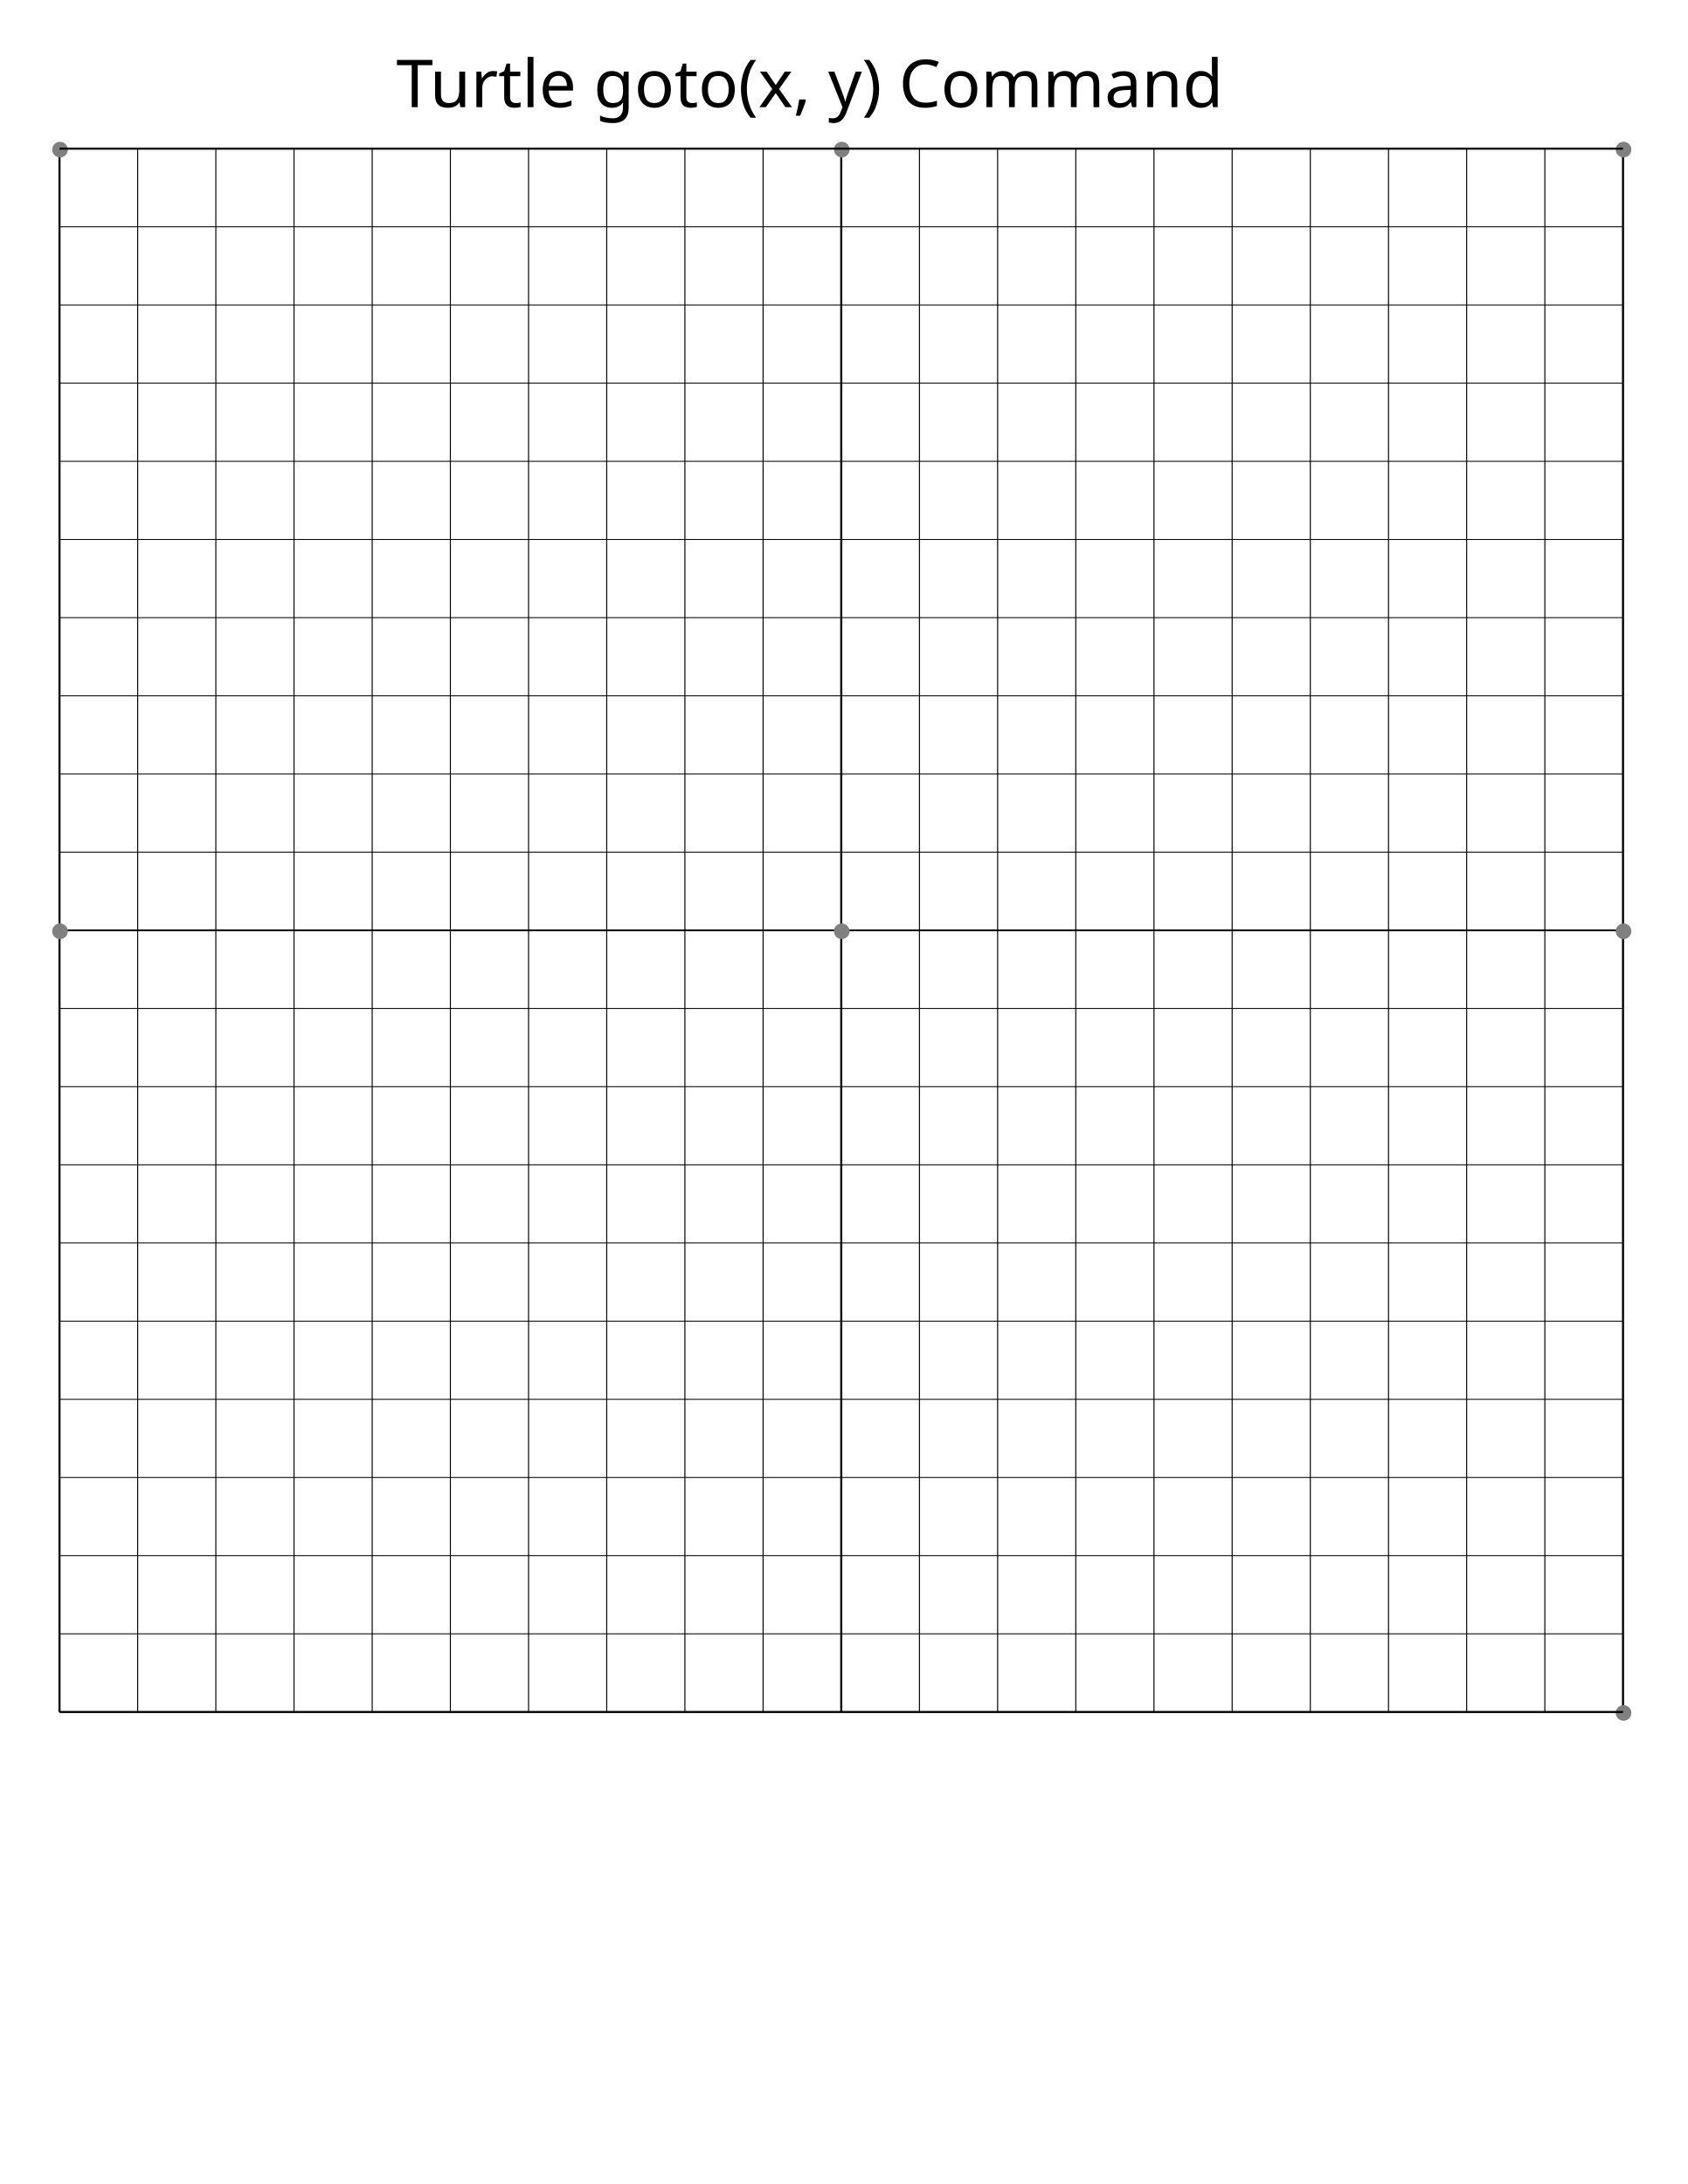
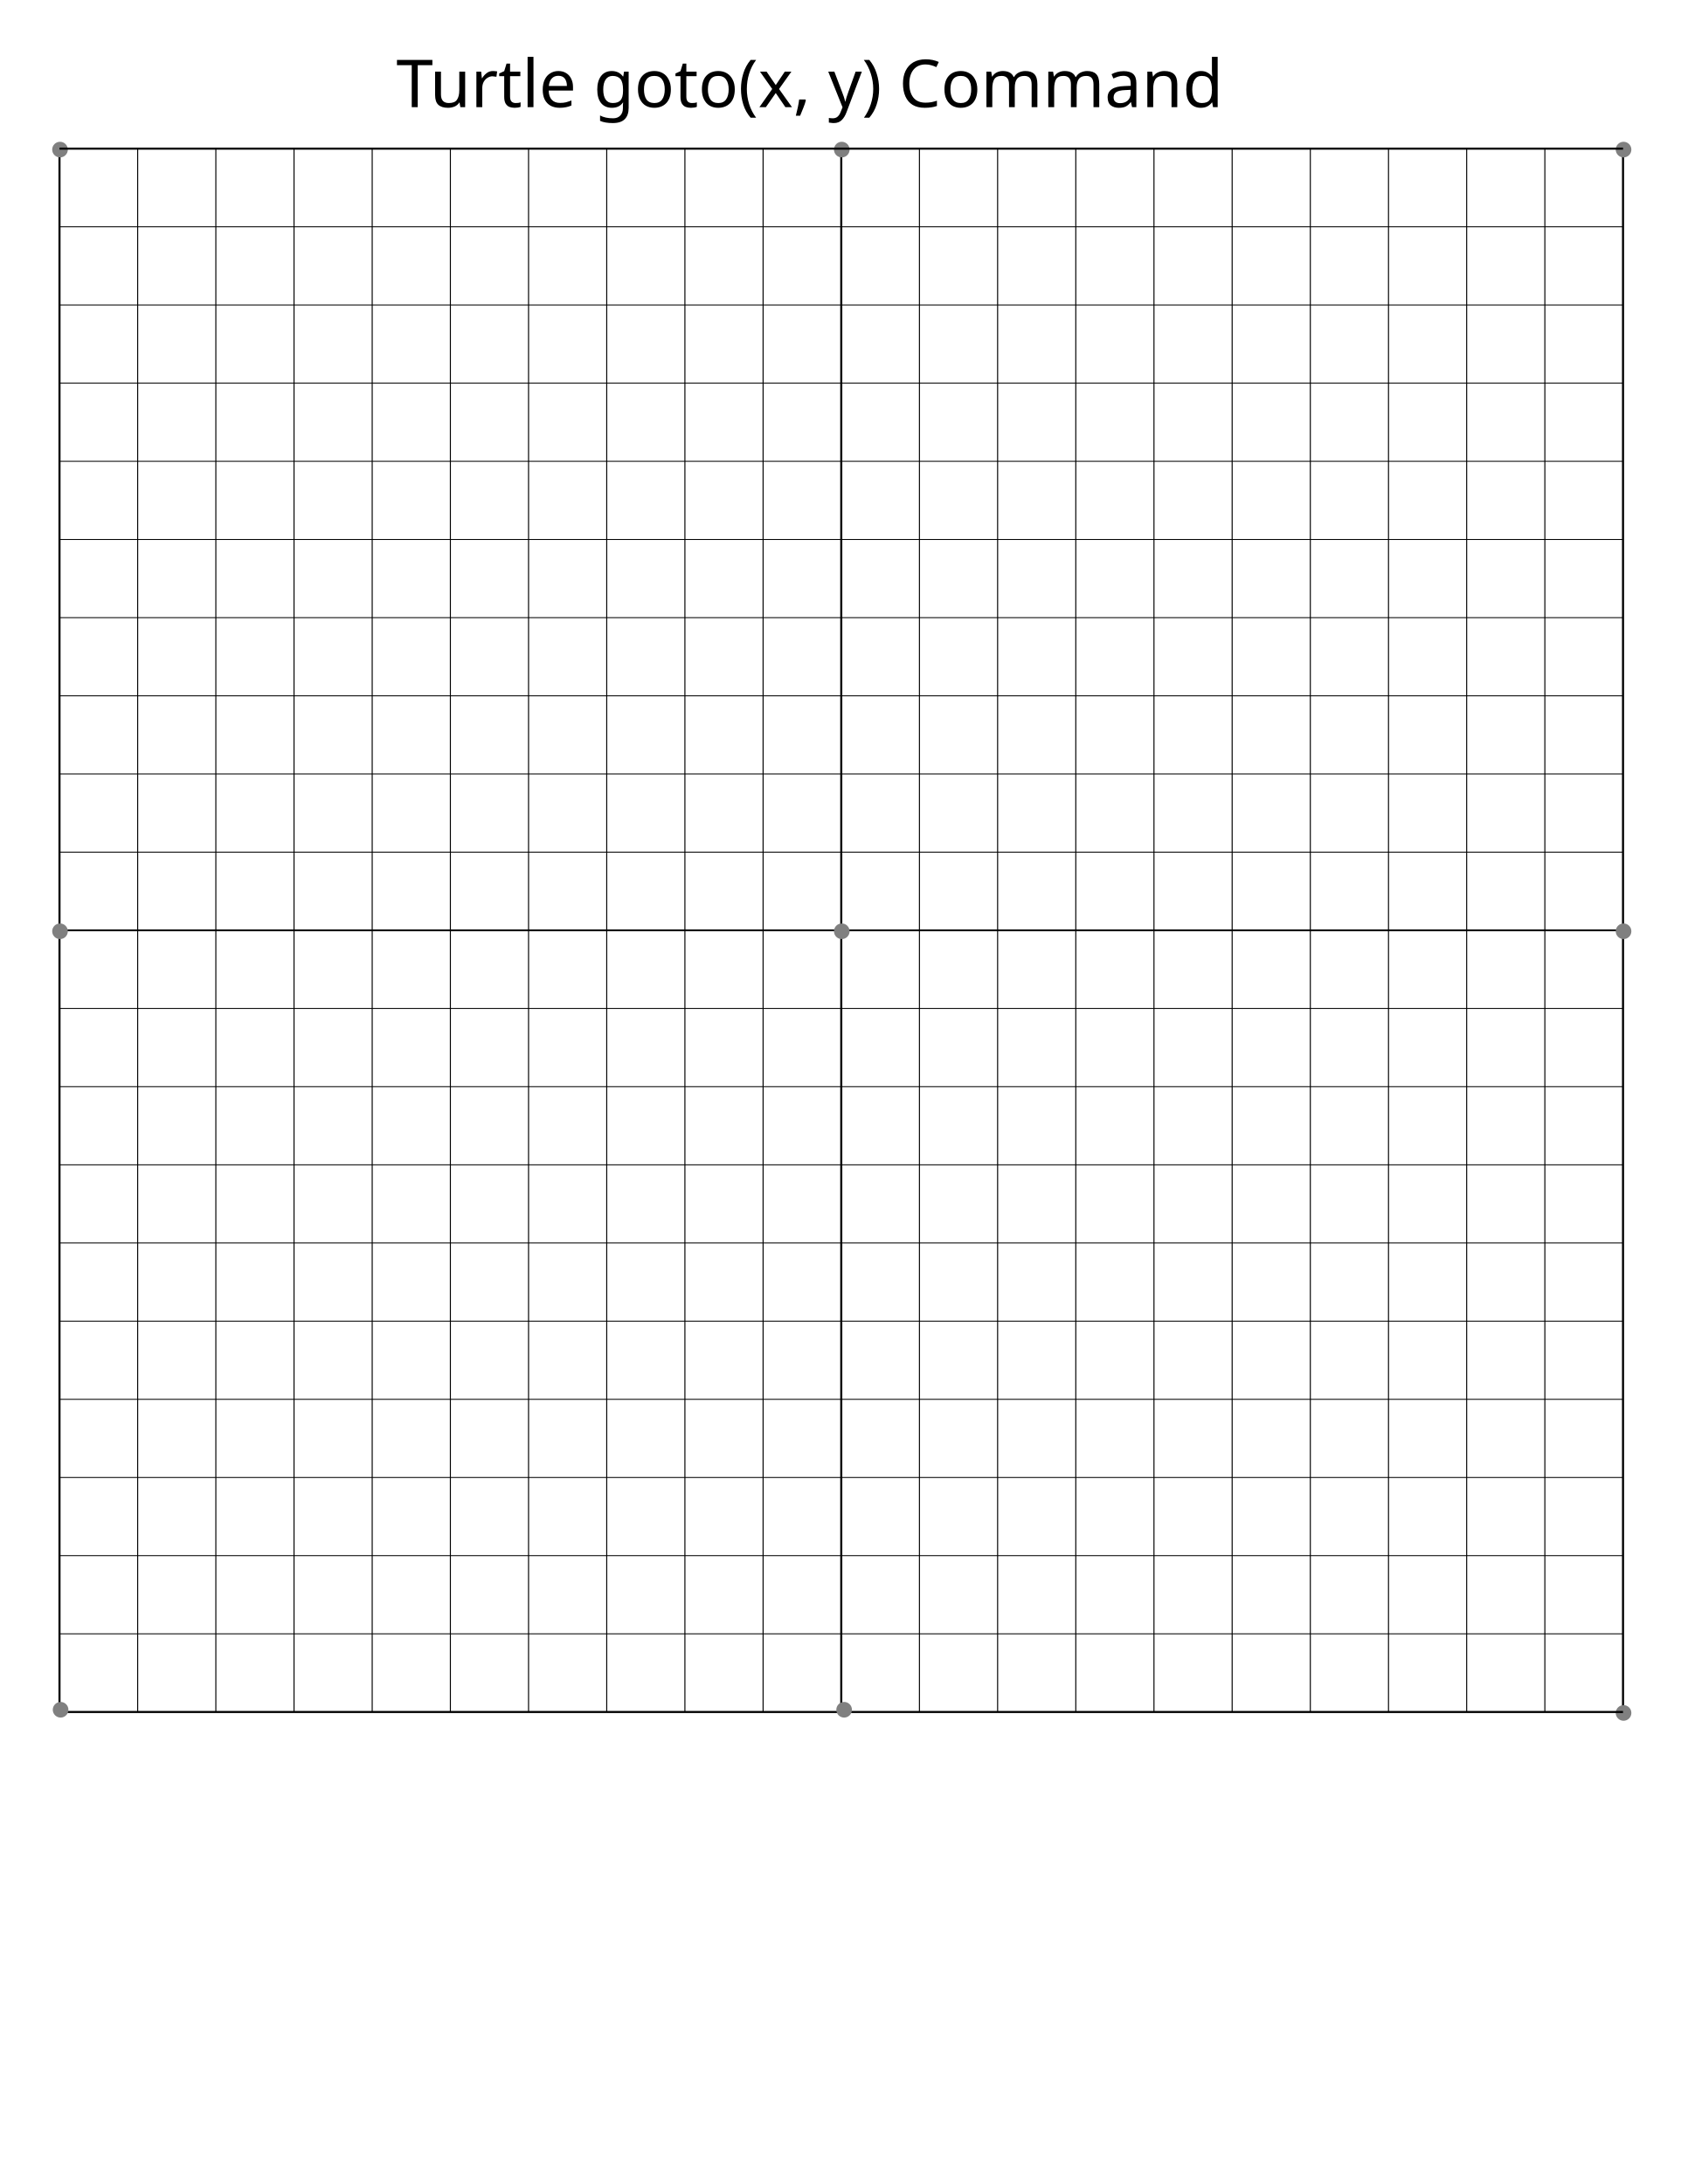
<svg xmlns="http://www.w3.org/2000/svg" width="8.5in" height="11in" viewBox="0 0 215.9 279.4" version="1.1" id="svg1045">
  <defs id="defs1039" />
  <g id="layer1" transform="translate(0,-17.6)">
    <path style="fill:none;fill-rule:evenodd;stroke:#000000;stroke-width:0.232;stroke-linecap:butt;stroke-linejoin:miter;stroke-opacity:1" d="M 7.61,136.615 H 207.61 v 0" id="path6765" />
    <path style="fill:none;fill-rule:evenodd;stroke:#000000;stroke-width:0.265;stroke-linecap:butt;stroke-linejoin:miter;stroke-opacity:1" d="M 107.61,36.615 V 236.615" id="path6767" />
    <path style="fill:none;fill-rule:evenodd;stroke:#000000;stroke-width:0.116;stroke-linecap:butt;stroke-linejoin:miter;stroke-opacity:1" d="M 7.61,76.615 H 207.61" id="path6771" />
    <path style="fill:none;fill-rule:evenodd;stroke:#000000;stroke-width:0.116;stroke-linecap:butt;stroke-linejoin:miter;stroke-opacity:1" d="M 7.61,66.615 H 207.61" id="path6773" />
    <path style="fill:none;fill-rule:evenodd;stroke:#000000;stroke-width:0.116;stroke-linecap:butt;stroke-linejoin:miter;stroke-opacity:1" d="M 7.61,56.615 H 207.61" id="path6775" />
    <path style="fill:none;fill-rule:evenodd;stroke:#000000;stroke-width:0.116;stroke-linecap:butt;stroke-linejoin:miter;stroke-opacity:1" d="M 7.61,46.615 H 207.61 v 0" id="path6777" />
    <path style="fill:none;fill-rule:evenodd;stroke:#000000;stroke-width:0.116;stroke-linecap:butt;stroke-linejoin:miter;stroke-opacity:1" d="M 7.61,86.615 H 207.61" id="path6779" />
    <path style="fill:none;fill-rule:evenodd;stroke:#000000;stroke-width:0.116;stroke-linecap:butt;stroke-linejoin:miter;stroke-opacity:1" d="M 207.61,96.615 H 7.61" id="path6781" />
    <path style="fill:none;fill-rule:evenodd;stroke:#000000;stroke-width:0.116;stroke-linecap:butt;stroke-linejoin:miter;stroke-opacity:1" d="M 7.61,106.615 H 207.61" id="path6783" />
    <path style="fill:none;fill-rule:evenodd;stroke:#000000;stroke-width:0.116;stroke-linecap:butt;stroke-linejoin:miter;stroke-opacity:1" d="M 7.61,116.615 H 207.61" id="path6785" />
    <path style="fill:none;fill-rule:evenodd;stroke:#000000;stroke-width:0.116;stroke-linecap:butt;stroke-linejoin:miter;stroke-opacity:1" d="M 7.61,126.615 H 207.61" id="path6787" />
    <path style="fill:none;fill-rule:evenodd;stroke:#000000;stroke-width:0.116;stroke-linecap:butt;stroke-linejoin:miter;stroke-opacity:1" d="M 7.61,146.615 H 207.61" id="path6789" />
    <path style="fill:none;fill-rule:evenodd;stroke:#000000;stroke-width:0.116;stroke-linecap:butt;stroke-linejoin:miter;stroke-opacity:1" d="M 7.61,156.615 H 207.61" id="path6791" />
    <path style="fill:none;fill-rule:evenodd;stroke:#000000;stroke-width:0.116;stroke-linecap:butt;stroke-linejoin:miter;stroke-opacity:1" d="M 7.61,166.615 H 207.61" id="path6793" />
    <path style="fill:none;fill-rule:evenodd;stroke:#000000;stroke-width:0.116;stroke-linecap:butt;stroke-linejoin:miter;stroke-opacity:1" d="M 7.61,176.615 H 207.61" id="path6795" />
    <path style="fill:none;fill-rule:evenodd;stroke:#000000;stroke-width:0.116;stroke-linecap:butt;stroke-linejoin:miter;stroke-opacity:1" d="M 7.61,186.615 H 207.61" id="path6797" />
    <path style="fill:none;fill-rule:evenodd;stroke:#000000;stroke-width:0.116;stroke-linecap:butt;stroke-linejoin:miter;stroke-opacity:1" d="M 7.61,196.615 H 207.61" id="path6799" />
    <path style="fill:none;fill-rule:evenodd;stroke:#000000;stroke-width:0.116;stroke-linecap:butt;stroke-linejoin:miter;stroke-opacity:1" d="M 7.61,206.615 H 207.61" id="path6801" />
    <path style="fill:none;fill-rule:evenodd;stroke:#000000;stroke-width:0.116;stroke-linecap:butt;stroke-linejoin:miter;stroke-opacity:1" d="M 7.61,216.615 H 207.61" id="path6803" />
    <path style="fill:none;fill-rule:evenodd;stroke:#000000;stroke-width:0.116;stroke-linecap:butt;stroke-linejoin:miter;stroke-opacity:1" d="M 7.61,226.615 H 207.61" id="path6805" />
    <path style="fill:none;fill-rule:evenodd;stroke:#000000;stroke-width:0.265;stroke-linecap:butt;stroke-linejoin:miter;stroke-opacity:1" d="M 7.61,36.615 V 236.615" id="path6811" />
    <path style="fill:none;fill-rule:evenodd;stroke:#000000;stroke-width:0.132;stroke-linecap:butt;stroke-linejoin:miter;stroke-opacity:1" d="M 17.61,36.615 V 236.615" id="path6813" />
    <path style="fill:none;fill-rule:evenodd;stroke:#000000;stroke-width:0.132;stroke-linecap:butt;stroke-linejoin:miter;stroke-opacity:1" d="M 27.61,36.615 V 236.615" id="path6815" />
    <path style="fill:none;fill-rule:evenodd;stroke:#000000;stroke-width:0.132;stroke-linecap:butt;stroke-linejoin:miter;stroke-opacity:1" d="M 37.61,36.615 V 236.615" id="path6817" />
    <path style="fill:none;fill-rule:evenodd;stroke:#000000;stroke-width:0.132;stroke-linecap:butt;stroke-linejoin:miter;stroke-opacity:1" d="m 47.61,36.615 v 200 0" id="path6819" />
    <path style="fill:none;fill-rule:evenodd;stroke:#000000;stroke-width:0.132;stroke-linecap:butt;stroke-linejoin:miter;stroke-opacity:1" d="M 57.61,36.615 V 236.615" id="path6821" />
    <path style="fill:none;fill-rule:evenodd;stroke:#000000;stroke-width:0.132;stroke-linecap:butt;stroke-linejoin:miter;stroke-opacity:1" d="M 67.61,36.615 V 236.615" id="path6823" />
    <path style="fill:none;fill-rule:evenodd;stroke:#000000;stroke-width:0.132;stroke-linecap:butt;stroke-linejoin:miter;stroke-opacity:1" d="M 77.61,36.615 V 236.615" id="path6825" />
    <path style="fill:none;fill-rule:evenodd;stroke:#000000;stroke-width:0.132;stroke-linecap:butt;stroke-linejoin:miter;stroke-opacity:1" d="m 87.61,36.615 v 200 0" id="path6827" />
    <path style="fill:none;fill-rule:evenodd;stroke:#000000;stroke-width:0.132;stroke-linecap:butt;stroke-linejoin:miter;stroke-opacity:1" d="M 97.61,236.615 V 36.615" id="path6829" />
    <path style="fill:none;fill-rule:evenodd;stroke:#000000;stroke-width:0.132;stroke-linecap:butt;stroke-linejoin:miter;stroke-opacity:1" d="M 117.61,36.615 V 236.615" id="path6831" />
    <path style="fill:none;fill-rule:evenodd;stroke:#000000;stroke-width:0.132;stroke-linecap:butt;stroke-linejoin:miter;stroke-opacity:1" d="M 127.61,36.615 V 236.615" id="path6833" />
    <path style="fill:none;fill-rule:evenodd;stroke:#000000;stroke-width:0.132;stroke-linecap:butt;stroke-linejoin:miter;stroke-opacity:1" d="M 137.61,36.615 V 236.615" id="path6835" />
    <path style="fill:none;fill-rule:evenodd;stroke:#000000;stroke-width:0.132;stroke-linecap:butt;stroke-linejoin:miter;stroke-opacity:1" d="M 147.61,36.615 V 236.615" id="path6837" />
    <path style="fill:none;fill-rule:evenodd;stroke:#000000;stroke-width:0.132;stroke-linecap:butt;stroke-linejoin:miter;stroke-opacity:1" d="M 157.61,36.615 V 236.615" id="path6839" />
    <path style="fill:none;fill-rule:evenodd;stroke:#000000;stroke-width:0.132;stroke-linecap:butt;stroke-linejoin:miter;stroke-opacity:1" d="M 167.61,36.615 V 236.615" id="path6841" />
    <path style="fill:none;fill-rule:evenodd;stroke:#000000;stroke-width:0.132;stroke-linecap:butt;stroke-linejoin:miter;stroke-opacity:1" d="M 177.61,36.615 V 236.615" id="path6843" />
    <path style="fill:none;fill-rule:evenodd;stroke:#000000;stroke-width:0.132;stroke-linecap:butt;stroke-linejoin:miter;stroke-opacity:1" d="M 187.61,36.615 V 236.615" id="path6845" />
    <path style="fill:none;fill-rule:evenodd;stroke:#000000;stroke-width:0.132;stroke-linecap:butt;stroke-linejoin:miter;stroke-opacity:1" d="M 197.61,36.615 V 236.615" id="path6847" />
    <path style="fill:none;fill-rule:evenodd;stroke:#000000;stroke-width:0.265;stroke-linecap:butt;stroke-linejoin:miter;stroke-opacity:1" d="M 207.61,36.615 V 236.615" id="path6849" />
    <flowRoot xml:space="preserve" id="flowRoot6855" style="font-style:normal;font-weight:normal;font-size:15px;line-height:125%;font-family:sans-serif;letter-spacing:0px;word-spacing:0px;fill:#000000;fill-opacity:1;fill-rule:evenodd;stroke:none;stroke-width:1px;stroke-linecap:butt;stroke-linejoin:miter;stroke-opacity:1" transform="matrix(0.2645833,0,0,0.2645833,-30.93118,20.34621)">
      <flowRegion id="flowRegion6857">
        <rect id="rect6859" width="75.591" height="21.615" x="529.134" y="416.432" />
      </flowRegion>
      <flowPara id="flowPara6861">(0, 0)</flowPara>
    </flowRoot>
    <circle style="opacity:1;fill:#808080;fill-opacity:1;fill-rule:evenodd;stroke:none;stroke-width:0.053;stroke-linejoin:round;stroke-miterlimit:4;stroke-dasharray:none;stroke-dashoffset:0" id="path6873" cx="107.676" cy="136.738" r="1" />
    <flowRoot xml:space="preserve" id="flowRoot6855-3" style="font-style:normal;font-weight:normal;font-size:15px;line-height:125%;font-family:sans-serif;letter-spacing:0px;word-spacing:0px;fill:#000000;fill-opacity:1;fill-rule:evenodd;stroke:none;stroke-width:1px;stroke-linecap:butt;stroke-linejoin:miter;stroke-opacity:1" transform="matrix(0.2645833,0,0,0.2645833,50.2294,20.6747)">
      <flowRegion id="flowRegion6857-9">
        <rect id="rect6859-6" width="75.591" height="21.615" x="529.134" y="416.432" />
      </flowRegion>
      <flowPara id="flowPara6861-6">(100, 0)</flowPara>
    </flowRoot>
    <flowRoot xml:space="preserve" id="flowRoot6855-3-2" style="font-style:normal;font-weight:normal;font-size:15px;line-height:125%;font-family:sans-serif;letter-spacing:0px;word-spacing:0px;fill:#000000;fill-opacity:1;fill-rule:evenodd;stroke:none;stroke-width:1px;stroke-linecap:butt;stroke-linejoin:miter;stroke-opacity:1" transform="matrix(0.2645833,0,0,0.2645833,45.52106,-71.9951)">
      <flowRegion id="flowRegion6857-9-4">
        <rect id="rect6859-6-1" width="83.486" height="31.858" x="529.134" y="416.432" />
      </flowRegion>
      <flowPara id="flowPara6861-6-9">(100, 100)</flowPara>
    </flowRoot>
    <flowRoot xml:space="preserve" id="flowRoot6855-3-5" style="font-style:normal;font-weight:normal;font-size:15px;line-height:125%;font-family:sans-serif;letter-spacing:0px;word-spacing:0px;fill:#000000;fill-opacity:1;fill-rule:evenodd;stroke:none;stroke-width:1px;stroke-linecap:butt;stroke-linejoin:miter;stroke-opacity:1" transform="matrix(0.2645833,0,0,0.2645833,43.71106,120.6746)">
      <flowRegion id="flowRegion6857-9-2">
        <rect id="rect6859-6-8" width="93.249" height="21.615" x="529.134" y="416.432" />
      </flowRegion>
      <flowPara id="flowPara6861-6-1">(100, -100)</flowPara>
    </flowRoot>
    <flowRoot xml:space="preserve" id="flowRoot6855-3-9" style="font-style:normal;font-weight:normal;font-size:15px;line-height:125%;font-family:sans-serif;letter-spacing:0px;word-spacing:0px;fill:#000000;fill-opacity:1;fill-rule:evenodd;stroke:none;stroke-width:1px;stroke-linecap:butt;stroke-linejoin:miter;stroke-opacity:1" transform="matrix(0.2645833,0,0,0.2645833,-31.22903,120.2297)">
      <flowRegion id="flowRegion6857-9-1">
        <rect id="rect6859-6-0" width="75.591" height="21.615" x="529.134" y="416.432" />
      </flowRegion>
      <flowPara id="flowPara6861-6-8">(0, -100)</flowPara>
    </flowRoot>
    <flowRoot xml:space="preserve" id="flowRoot6855-3-6" style="font-style:normal;font-weight:normal;font-size:15px;line-height:125%;font-family:sans-serif;letter-spacing:0px;word-spacing:0px;fill:#000000;fill-opacity:1;fill-rule:evenodd;stroke:none;stroke-width:1px;stroke-linecap:butt;stroke-linejoin:miter;stroke-opacity:1" transform="matrix(0.2645833,0,0,0.2645833,-30.11661,-72.66255)">
      <flowRegion id="flowRegion6857-9-8">
        <rect id="rect6859-6-6" width="75.591" height="21.615" x="529.134" y="416.432" />
      </flowRegion>
      <flowPara id="flowPara6861-6-6">(0, 100)</flowPara>
    </flowRoot>
-     <flowRoot xml:space="preserve" id="flowRoot6855-3-94" style="font-style:normal;font-weight:normal;font-size:15px;line-height:125%;font-family:sans-serif;letter-spacing:0px;word-spacing:0px;fill:#000000;fill-opacity:1;fill-rule:evenodd;stroke:none;stroke-width:1px;stroke-linecap:butt;stroke-linejoin:miter;stroke-opacity:1" transform="matrix(0.2645833,0,0,0.2645833,-130.9488,-72.16728)">
+     <flowRoot xml:space="preserve" id="flowRoot6855-3-94" style="font-style:normal;font-weight:normal;font-size:15px;line-height:125%;font-family:sans-serif;letter-spacing:0px;word-spacing:0px;fill:#000000;fill-opacity:1;fill-rule:evenodd;stroke:none;stroke-width:1px;stroke-linecap:butt;stroke-linejoin:miter;stroke-opacity:1" transform="matrix(0.2645833,0,0,0.2645833,-130.6493,-71.63274)">
      <flowRegion id="flowRegion6857-9-5">
        <rect id="rect6859-6-3" width="107.939" height="24.979" x="529.134" y="416.432" />
      </flowRegion>
      <flowPara id="flowPara6861-6-3">(-100, 100)</flowPara>
    </flowRoot>
    <flowRoot xml:space="preserve" id="flowRoot6855-3-94-5" style="font-style:normal;font-weight:normal;font-size:15px;line-height:125%;font-family:sans-serif;letter-spacing:0px;word-spacing:0px;fill:#000000;fill-opacity:1;fill-rule:evenodd;stroke:none;stroke-width:1px;stroke-linecap:butt;stroke-linejoin:miter;stroke-opacity:1" transform="matrix(0.2645833,0,0,0.2645833,-130.5657,20.65147)">
      <flowRegion id="flowRegion6857-9-5-4">
        <rect id="rect6859-6-3-7" width="75.591" height="21.615" x="529.134" y="416.432" />
      </flowRegion>
      <flowPara id="flowPara6861-6-3-0">(-100, 0)</flowPara>
    </flowRoot>
    <flowRoot xml:space="preserve" id="flowRoot6855-3-94-57" style="font-style:normal;font-weight:normal;font-size:15px;line-height:125%;font-family:sans-serif;letter-spacing:0px;word-spacing:0px;fill:#000000;fill-opacity:1;fill-rule:evenodd;stroke:none;stroke-width:1px;stroke-linecap:butt;stroke-linejoin:miter;stroke-opacity:1" transform="matrix(0.2645833,0,0,0.2645833,-130.9128,120.7069)">
      <flowRegion id="flowRegion6857-9-5-2">
        <rect id="rect6859-6-3-1" width="106.509" height="32.348" x="529.134" y="416.432" />
      </flowRegion>
      <flowPara id="flowPara6861-6-3-4">(-100, -100)</flowPara>
    </flowRoot>
    <circle style="opacity:1;fill:#808080;fill-opacity:1;fill-rule:evenodd;stroke:none;stroke-width:0.053;stroke-linejoin:round;stroke-miterlimit:4;stroke-dasharray:none;stroke-dashoffset:0" id="path6873-9" cx="7.676" cy="136.738" r="1" />
    <circle style="opacity:1;fill:#808080;fill-opacity:1;fill-rule:evenodd;stroke:none;stroke-width:0.053;stroke-linejoin:round;stroke-miterlimit:4;stroke-dasharray:none;stroke-dashoffset:0" id="path6873-2" cx="7.676" cy="36.738" r="1" />
    <circle style="opacity:1;fill:#808080;fill-opacity:1;fill-rule:evenodd;stroke:none;stroke-width:0.053;stroke-linejoin:round;stroke-miterlimit:4;stroke-dasharray:none;stroke-dashoffset:0" id="path6873-1" cx="107.676" cy="36.738" r="1" />
    <circle style="opacity:1;fill:#808080;fill-opacity:1;fill-rule:evenodd;stroke:none;stroke-width:0.053;stroke-linejoin:round;stroke-miterlimit:4;stroke-dasharray:none;stroke-dashoffset:0" id="path6873-96" cx="207.676" cy="36.738" r="1" />
    <circle style="opacity:1;fill:#808080;fill-opacity:1;fill-rule:evenodd;stroke:none;stroke-width:0.053;stroke-linejoin:round;stroke-miterlimit:4;stroke-dasharray:none;stroke-dashoffset:0" id="path6873-7" cx="207.676" cy="136.738" r="1" />
    <circle style="opacity:1;fill:#808080;fill-opacity:1;fill-rule:evenodd;stroke:none;stroke-width:0.053;stroke-linejoin:round;stroke-miterlimit:4;stroke-dasharray:none;stroke-dashoffset:0" id="path6873-8" cx="207.676" cy="236.738" r="1" />
    <path style="fill:none;fill-rule:evenodd;stroke:#000000;stroke-width:0.265px;stroke-linecap:butt;stroke-linejoin:miter;stroke-opacity:1" d="M 7.61,36.615 H 207.61" id="path7068" />
    <path style="fill:none;fill-rule:evenodd;stroke:#000000;stroke-width:0.265px;stroke-linecap:butt;stroke-linejoin:miter;stroke-opacity:1" d="M 7.61,236.615 H 207.61" id="path7070" />
    <flowRoot xml:space="preserve" id="flowRoot1766" style="fill:black;stroke:none;stroke-opacity:1;stroke-width:1px;stroke-linejoin:miter;stroke-linecap:butt;fill-opacity:1;font-family:'Rockwell Extra Bold';font-style:normal;font-weight:normal;font-size:15px;line-height:125%;letter-spacing:0px;word-spacing:0px;-inkscape-font-specification:'Rockwell Extra Bold, ';font-stretch:normal;font-variant:normal;">
      <flowRegion id="flowRegion1768" style="-inkscape-font-specification:'Rockwell Extra Bold, ';font-family:'Rockwell Extra Bold';font-weight:normal;font-style:normal;font-stretch:normal;font-variant:normal;">
        <rect id="rect1770" width="754.584" height="68.69" x="24.244" y="19.583" style="-inkscape-font-specification:'Rockwell Extra Bold, ';font-family:'Rockwell Extra Bold';font-weight:normal;font-style:normal;font-stretch:normal;font-variant:normal;" />
      </flowRegion>
      <flowPara id="flowPara1772" />
    </flowRoot>
    <text xml:space="preserve" style="font-style:normal;font-weight:normal;font-size:3.969px;line-height:125%;font-family:sans-serif;letter-spacing:0px;word-spacing:0px;fill:#000000;fill-opacity:1;stroke:none;stroke-width:0.265px;stroke-linecap:butt;stroke-linejoin:miter;stroke-opacity:1" x="50.699" y="31.313" id="text1776">
      <tspan id="tspan1774" x="50.699" y="31.313" style="font-style:normal;font-variant:normal;font-weight:normal;font-stretch:normal;font-size:8.467px;font-family:'Eras Bold ITC';-inkscape-font-specification:'Eras Bold ITC';stroke-width:0.265px">Turtle goto(x, y) Command</tspan>
    </text>
    <text xml:space="preserve" style="font-style:normal;font-weight:normal;font-size:3.969px;line-height:125%;font-family:sans-serif;letter-spacing:0px;word-spacing:0px;fill:#000000;fill-opacity:1;stroke:none;stroke-width:0.265px;stroke-linecap:butt;stroke-linejoin:miter;stroke-opacity:1" x="-65.214" y="50.043" id="text1780">
      <tspan id="tspan1778" x="-65.214" y="53.664" style="stroke-width:0.265px" />
    </text>
    <flowRoot xml:space="preserve" id="flowRoot1782" style="font-style:normal;font-weight:normal;font-size:15px;line-height:125%;font-family:sans-serif;letter-spacing:0px;word-spacing:0px;fill:#000000;fill-opacity:1;stroke:none;stroke-width:1px;stroke-linecap:butt;stroke-linejoin:miter;stroke-opacity:1" transform="matrix(0.2645833,0,0,0.2645833,0,19.1875)">
      <flowRegion id="flowRegion1784">
        <rect id="rect1786" width="754.106" height="201.963" x="28.762" y="827.773" />
      </flowRegion>
      <flowPara id="flowPara1790">The <flowSpan style="font-weight:bold" id="flowSpan1803">turtle goto()</flowSpan> command will move the turtle to the x, y cooridate.  If pen is down, it will draw a line.  If you put the points in a list, you can itterate through them.  What shape does the following make?  Can you make your own shape above?</flowPara>
      <flowPara id="flowPara1796" />
    </flowRoot>
    <flowRoot xml:space="preserve" id="flowRoot1809" style="font-style:normal;font-weight:normal;font-size:15px;line-height:125%;font-family:sans-serif;letter-spacing:0px;word-spacing:0px;fill:#4d4d4d;fill-opacity:1;stroke:none;stroke-width:1px;stroke-linecap:butt;stroke-linejoin:miter;stroke-opacity:1;" transform="matrix(0.2645833,0,0,0.2645833,0,13.36666)">
      <flowRegion id="flowRegion1811" style="fill:#4d4d4d;">
        <rect id="rect1813" width="776.807" height="204.051" x="28.284" y="912.558" style="fill:#4d4d4d;" />
      </flowRegion>
      <flowPara id="flowPara1815" style="font-style:normal;font-variant:normal;font-weight:normal;font-stretch:normal;font-family:Consolas;-inkscape-font-specification:Consolas;fill:#4d4d4d;">points = [(0, 0), (-8, -8), (-4, -24), (-16, -36), (-28, -28), (-36, -32), (-24, -44),</flowPara>
      <flowPara style="font-style:normal;font-variant:normal;font-weight:normal;font-stretch:normal;font-family:Consolas;-inkscape-font-specification:Consolas;fill:#4d4d4d;" id="flowPara1821">          (-28, -60), (-20, -76), (-32, -88), (-24, -96), (-16, -84), (0, -92), </flowPara>
      <flowPara style="font-style:normal;font-variant:normal;font-weight:normal;font-stretch:normal;font-family:Consolas;-inkscape-font-specification:Consolas;fill:#4d4d4d;" id="flowPara1823">          (16, -84), (24, -96), (32, -88), (20, -76), (28, -60), (24, -44), (36, -32),</flowPara>
      <flowPara style="font-style:normal;font-variant:normal;font-weight:normal;font-stretch:normal;font-family:Consolas;-inkscape-font-specification:Consolas;fill:#4d4d4d;" id="flowPara1825">          (28, -28), (16, -36), (4, -24), (8, -8), (0, 0)]</flowPara>
      <flowPara id="flowPara1817" style="font-style:normal;font-variant:normal;font-weight:normal;font-stretch:normal;font-family:Consolas;-inkscape-font-specification:Consolas;fill:#4d4d4d;" />
      <flowPara style="font-style:normal;font-variant:normal;font-weight:normal;font-stretch:normal;font-family:Consolas;-inkscape-font-specification:Consolas;fill:#4d4d4d;" id="flowPara1827">for point in points:</flowPara>
      <flowPara id="flowPara1819" style="font-style:normal;font-variant:normal;font-weight:normal;font-stretch:normal;font-family:Consolas;-inkscape-font-specification:Consolas;fill:#4d4d4d;">    goto(point)</flowPara>
    </flowRoot>
+     <circle style="opacity:1;fill:#808080;fill-opacity:1;fill-rule:evenodd;stroke:none;stroke-width:0.053;stroke-linejoin:round;stroke-miterlimit:4;stroke-dasharray:none;stroke-dashoffset:0" id="path6873-4" cx="107.977" cy="236.33" r="1" />
+     <circle style="opacity:1;fill:#808080;fill-opacity:1;fill-rule:evenodd;stroke:none;stroke-width:0.053;stroke-linejoin:round;stroke-miterlimit:4;stroke-dasharray:none;stroke-dashoffset:0" id="path6873-6" cx="7.751" cy="236.33" r="1" />
  </g>
</svg>
